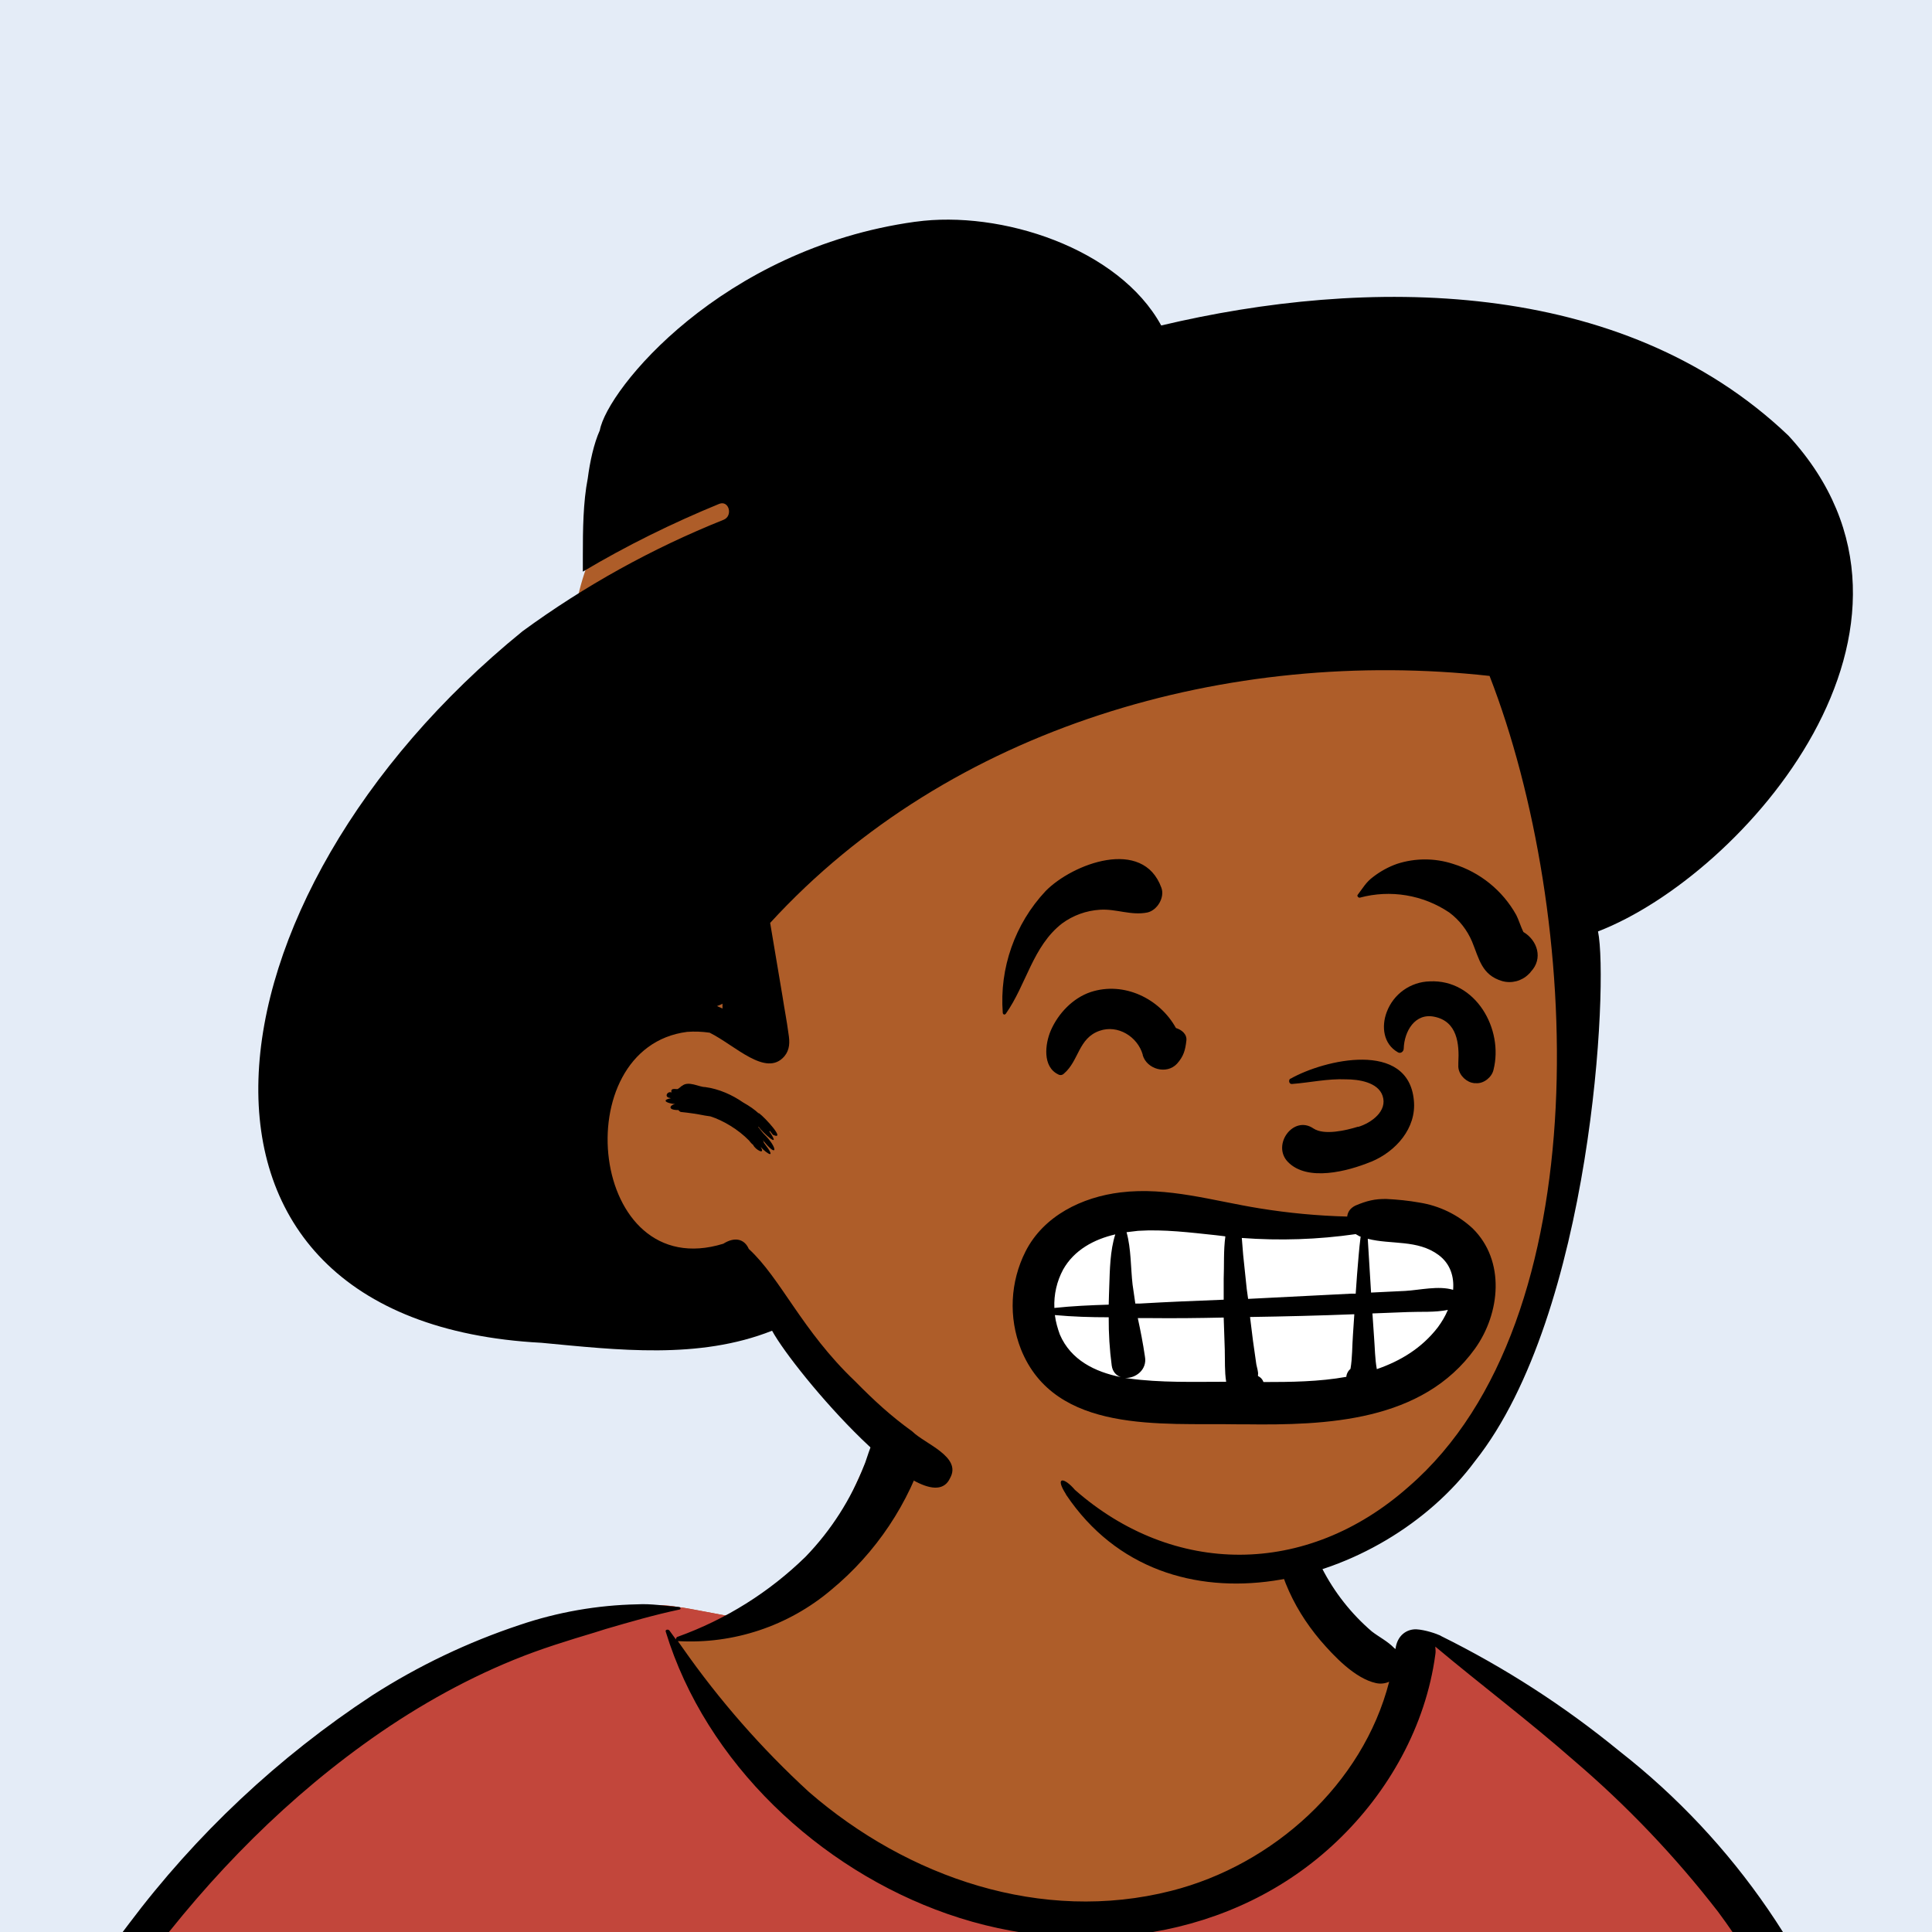
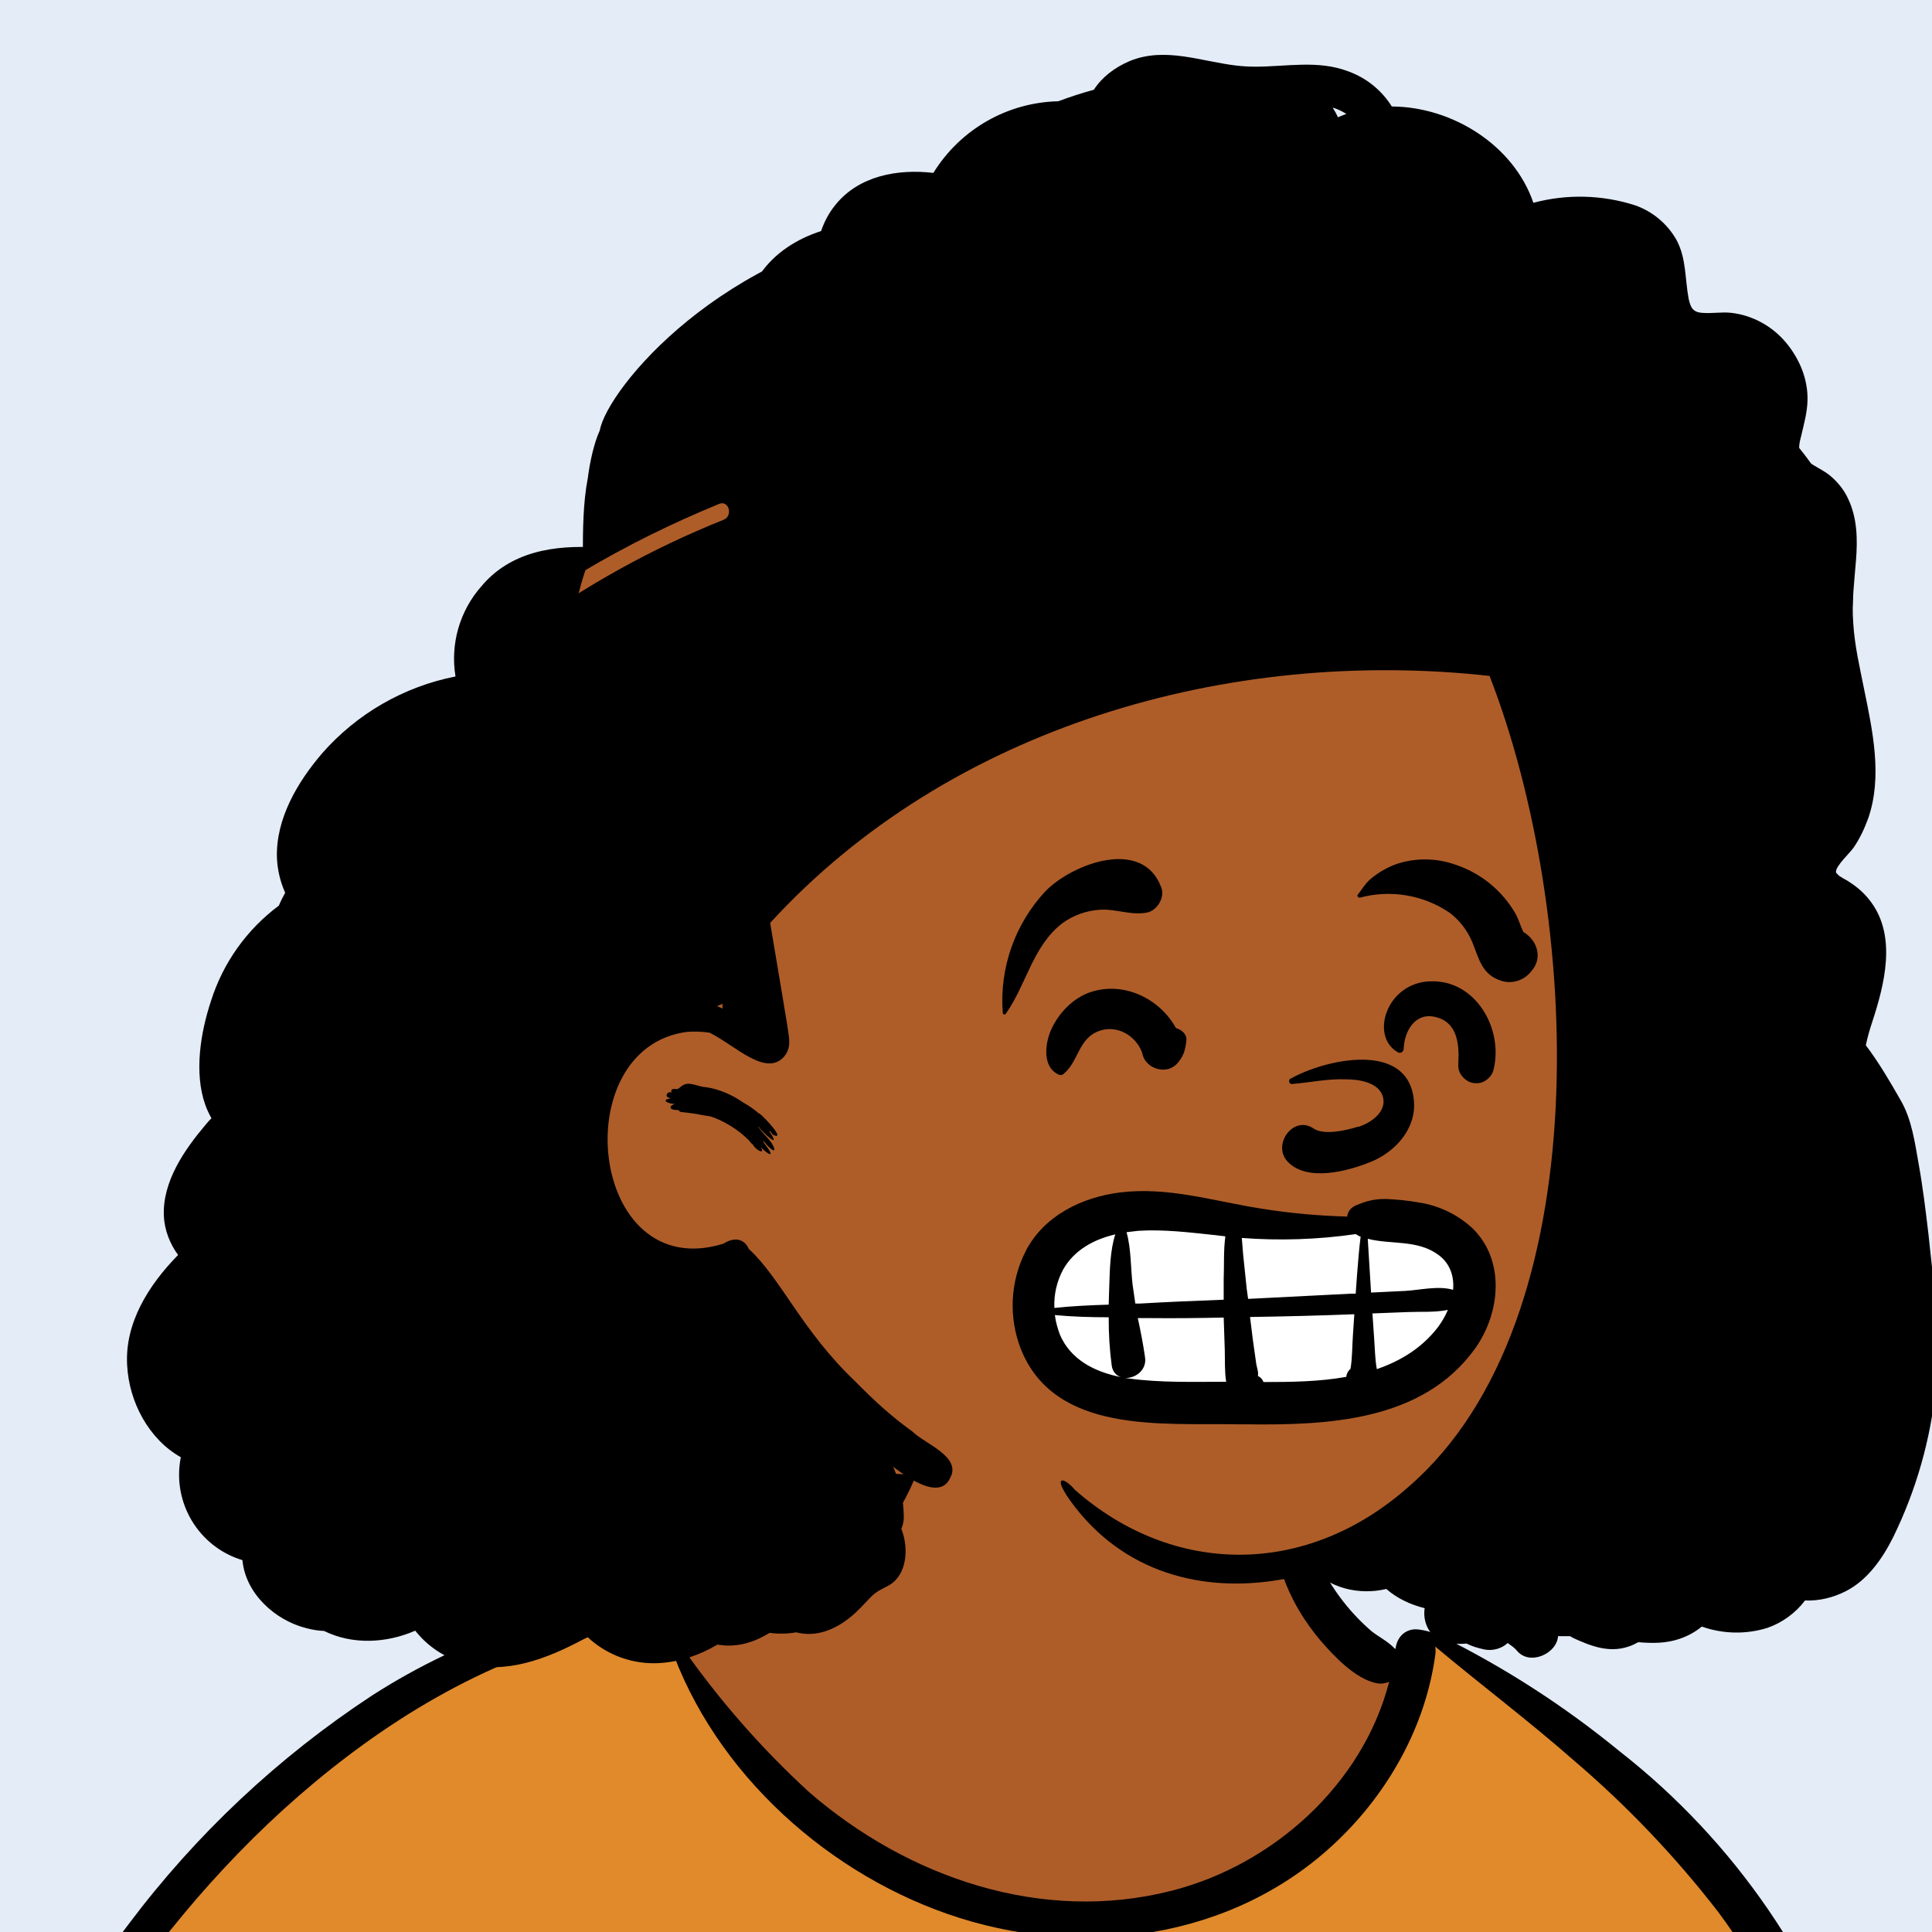
<svg xmlns="http://www.w3.org/2000/svg" viewBox="0 0 704 704" fill="none" shape-rendering="auto">
  <mask id="viewboxMask">
    <rect width="704" height="704" rx="0" ry="0" x="0" y="0" fill="#fff" />
  </mask>
  <g mask="url(#viewboxMask)">
    <rect fill="#e4ecf7" width="704" height="704" x="0" y="0" />
    <g fill-rule="evenodd" clip-rule="evenodd">
      <path d="M705.3 1074a2351.1 2351.1 0 0 1-15.6-101c-1-7.7-2.5-16.4 2.7-22 7.3-8 14-14.8 14.8-26.2.8-10.7-2.8-22.4-5-32.8a809.4 809.4 0 0 0-17.3-64.7c-6.6-21.7-13.9-43.2-21.3-64.6-6.9-20-13.5-40.3-22.5-59.5-17-36.5-46-63.5-81.6-81.6-9-4.5-27-20.5-36.3-24-8.5-3.4-8.5 6.3-16.9 2.6-6.7-2.9-13-6.7-16.7-13.2-4-7-14.3-16.9-15.9-25-3.3-17.4.3-32.2-12-45.3a90 90 0 0 0-41.1-23.8c-33.7-9.3-78.5-2.8-98.8 28.5-9.7 14.9-13 33-26.2 45.1-11.4 10.7-8.8 18-23.6 23.4-.9.3-23.6-4.5-24.4-4.2-16.2-3.5-31.7 6.2-46.5 11.8a325.4 325.4 0 0 0-63 32.3 399.2 399.2 0 0 0-102.3 98.5 482.5 482.5 0 0 0-76.4 161c-1.7 6.4-3.5 13-1.5 19.4 1.7 5.3 5.4 9.2 9.8 12.4 6 4.3 18 7 17.7 15.7-.1 6.6-2.4 13.5-3.5 20-1.3 7.7-2.3 15.5-3.4 23.2-4.8 35.4-8.6 71-10.3 106.6a920 920 0 0 0-.5 106c.1 2.3.8 4.5 2 6.2-1 .4-1.2 2.4.1 2.7l2.7.5a12 12 0 0 0 7 2.4l5.5.2c19.3 4 38.6 7.9 58.1 10.8 23.8 3.5 47.6 6.3 71.5 8.7 49.2 4.8 98 3.2 147.1.6a1877 1877 0 0 1 147.4-2c49.2 1.4 98.4 3.5 147.6 4.4 55 1 110-.5 164.8-5 7.5-.5 12.2-6.5 10.7-14-8.9-44.7-19-89.1-27-134Z" fill="#ae5d29" />
-       <path d="m201 597.5 1.2-.4c14.5-5.7 29.6-14.8 45.4-11.4.5-.2 10.8 1.9 17.9 3.2l-6.7 7L247 598c40.7 67.1 88.8 100.7 144.3 100.7 55.5 0 97.7-33.6 126.4-100.7l4-1c.4 0 1 .2 1.5.4 9.3 3.6 27.4 19.6 36.3 24.1 35.6 18 64.5 45 81.6 81.6 8.7 18.6 15.2 38 21.8 57.5l.7 2c7.4 21.4 14.7 43 21.3 64.6 6.3 20.4 12 41 16.6 61.8l.7 2.9c2.2 10.4 5.8 22 5 32.8a29 29 0 0 1-3 10.7l-80.4 29 38.4 261.3c-35.1 1.5-70.3 2-105.5 1.3-49.2-.9-98.4-3-147.6-4.3-47.7-1.2-95.3-.7-143 1.7l-12 .6a946.3 946.3 0 0 1-139.5-1l-3.1-.3v-38.3l16.3-212.9-83-15.6-81.3-39.5a21.7 21.7 0 0 1-5.6-8.8c-1.9-6-.5-12 1-18l.5-1.3a492.8 492.8 0 0 1 76.4-161A399.3 399.3 0 0 1 138 629.7c19.8-13 40.9-23.9 63-32.3Z" fill="#c2463b" />
+       <path d="m201 597.5 1.2-.4c14.5-5.7 29.6-14.8 45.4-11.4.5-.2 10.8 1.9 17.9 3.2l-6.7 7L247 598c40.7 67.1 88.8 100.7 144.3 100.7 55.5 0 97.7-33.6 126.4-100.7l4-1c.4 0 1 .2 1.5.4 9.3 3.6 27.4 19.6 36.3 24.1 35.6 18 64.5 45 81.6 81.6 8.7 18.6 15.2 38 21.8 57.5l.7 2c7.4 21.4 14.7 43 21.3 64.6 6.3 20.4 12 41 16.6 61.8l.7 2.9c2.2 10.4 5.8 22 5 32.8a29 29 0 0 1-3 10.7l-80.4 29 38.4 261.3c-35.1 1.5-70.3 2-105.5 1.3-49.2-.9-98.4-3-147.6-4.3-47.7-1.2-95.3-.7-143 1.7l-12 .6a946.3 946.3 0 0 1-139.5-1l-3.1-.3v-38.3l16.3-212.9-83-15.6-81.3-39.5a21.7 21.7 0 0 1-5.6-8.8c-1.9-6-.5-12 1-18l.5-1.3a492.8 492.8 0 0 1 76.4-161A399.3 399.3 0 0 1 138 629.7c19.8-13 40.9-23.9 63-32.3Z" fill="#e08a2c" />
      <path d="M232.2 584.6c5.1-.3 10.3.6 15.4 1 .4.1.6.8 0 .9-9 1.9-18 4.5-26.9 7.1l-3.8 1.2c-10 3-19.8 6-29.6 10-19.4 7.9-37.8 18.5-54.8 30.8C67.2 682.8 20 754.3-9.9 828.3a526 526 0 0 0-24.3 77c-.4 1.6-2 5.4-1 7 .7 1.3 3.6 2.1 5 2.9l4.5 2.3 25.2 12.9 2.3 1.1c38 18.6 78.4 34.4 121 35.5l.4-3.7a342 342 0 0 1 9.9-60c.3-1 1.6-.6 1.7.3 3 23.1 2 46.4 1 69.7-1.8 41-4.3 82.2-6.5 123.3-1.2 20.6-2.6 41-3.9 61.7-1.3 20.5-1.7 41.6-4.7 62-.6 4.6-6 7-10 6.6-4.4-.5-7.9-4.5-8-9 0-11.9 1.5-24 2.4-35.8l2.5-33.8c3.1-41.1 6.8-82.2 10.2-123.3a4771 4771 0 0 1 3.8-43.7C76.4 979.8 34.2 963-6.1 943.5c-.6 13.2-2 26.5-3.4 39.6-3.8 36.8-7.1 73.6-9.6 110.5a2254.2 2254.2 0 0 0-4.2 92.7l-.2 7c0 4.4-.5 8.5-4.3 11.7-3.7 3.3-8.9 3.5-12.6 0-5-4.6-4.2-10.9-4-17.1a1675.6 1675.6 0 0 1 1.8-47.2 1321 1321 0 0 1 10.5-109.5l2-14c3.5-26 7.5-52.7 15.5-77.9-3.1-1.5-6.2-3-9.3-4.7-5.5-2.7-11.2-5.4-16.6-8.4-4.2-2.5-7.9-5.8-9-10.8-1.4-5.5.6-11.5 2-16.9v-.4a502 502 0 0 1 26.6-80 523.2 523.2 0 0 1 67.8-117 353.8 353.8 0 0 1 88.7-83.3 239 239 0 0 1 53.8-25.7 142.6 142.6 0 0 1 42.8-7.5Zm90.1-66c6-6.5 18.1.2 15.2 8.8a108.2 108.2 0 0 1-34.7 52A79.4 79.4 0 0 1 247 598l1.7 2.4a321.1 321.1 0 0 0 46.1 52.6c36 31.2 84.8 48 132 36 37.1-9.4 69.8-38.8 79.4-76.2-1.3.6-3 .9-4.8.5-7.7-1.7-15.3-9.8-20.3-15.6-5.3-6.3-9.5-13-12.6-20.7-5.6-14-7.4-32.1.3-45.7 1-1.7 3-.7 3.3 1l.3 2.5c1.5 12.7 3.3 25 9.3 36.6a76 76 0 0 0 18.2 23.1c2.6 2 5.8 3.6 8.1 6l.5.4c.6-5 4.1-7.3 7.6-7.2 3.3.2 7.3 1.6 8.8 2.3l.1.1a341 341 0 0 1 65.1 42 259 259 0 0 1 88.4 129c7.5 25.3 11.8 51.4 16.3 77.4l2.8 16c4.2 23.9 8.9 48.4 18.4 70.7 2.5 5.7.6 11.1-5.5 13.4A1493 1493 0 0 1 688 953c3.7 16 6 32.5 8.7 48.5 6 34.1 13.2 68 19.4 102 3.2 17.5 6.1 35 9.3 52.3l4.7 25.2 2.4 13.6.1.7c.5 2.4 1 4.9.4 7.3-.8 2.7-2.9 4.6-4.8 6.6-1.6 1.6-3.8 1.6-5.7.7l-.7-.3c-3.4-1.6-6-3.2-7.3-7-.7-2.5-1-5.2-1.5-7.7a3535.6 3535.6 0 0 1-7.8-43.6l-1.6-9.1c-5.2-31.4-10.2-62.9-12.8-94.5-1-14-2.3-28.1-3.5-42.2l-.9-10.5c-1.1-13.3-2.5-27-2.7-40.5l-4.5 1.6L657 964c-5.5 2-12.5 6-18.4 5.2-2.9-.3-5-1.2-6.8-2.9 2 28.8 4.8 57.4 8.5 86a1965.7 1965.7 0 0 0 22 135c.6 3.2 1.4 6.4 1.9 9.6.5 3.7-.5 5.9-2.5 9-1.7 2.4-5 3.7-7.8 2-3.6-2.3-5.5-4.3-6.5-8.4-1-3.7-1.6-7.6-2.3-11.4a1654.2 1654.2 0 0 1-11.4-65.2c-7.8-52-12.7-104.4-15.2-156.8a1388 1388 0 0 1-1.4-77.8c0-13.3.5-26.6 1.4-39.9 1-13.4 3-26.5 4.8-39.8 0-.5.7-.5.7 0 .8 14.9 2.1 29.8 2.8 44.7.6 14.3.9 28.5 1.4 42.8.6 18.7 1.5 37.5 2.7 56.2a9.6 9.6 0 0 1 8.5-3.1c4.7-1 9.7-3.4 14.1-5l16.8-5.5 26.4-8.7a679 679 0 0 1-18-80.8l-2-12.3c-4-24.2-8.5-48.5-15.8-72a229.8 229.8 0 0 0-34.8-68.2 370.2 370.2 0 0 0-52.7-55.3C557 627 539.7 614 523 600c.1.9.2 2 0 3-3.5 25.9-17 50-35.8 67.9-37.7 36-93.6 43.4-142 26.5-46.7-16.3-88-55-102.6-102.8-.3-.8.8-1 1.3-.5l2.4 3.3c0-.4.2-.9.7-1a129 129 0 0 0 46.6-29.2 100.2 100.2 0 0 0 21.3-33.3l.4-1c1.7-5 3.2-10.2 7-14.2Z" fill="#000" />
+     </g>
+     <g transform="matrix(.99789 0 0 1 156 62)">
+       <g fill-rule="evenodd" clip-rule="evenodd">
+         <path d="M343.4 146.7C277.6 93.3 172.2 76 101.8 129.8c-54.7 50.6-77.3 194.5-67.6 266.7 2.7 46.4 38 99 90 84.3 8.9-.9 17.5-4.3 26.4-5 10.6-1.2 21.4-1.2 32 .3 23.2 3.3 43.7 15.6 66.2 21.3A156.8 156.8 0 0 0 373.1 477c118.7-78 65-254.6-29.7-330.2Z" fill="#ae5d29" />
+         <path d="m334.6 498.7 3.7-1.3c0 .3.2.5.4.8l.5 1.2c-1.5 0-3-.2-4.6-.7Zm-2.4-518c-.5-1.2-1.2-2.4-1.9-3.5 1.7.5 3.4 1.3 5 2.3l-3 1.2ZM72.4 138.8h-.2c1-2.4 2.5-4.6 4.2-6.2l1-.9a50.2 50.2 0 0 0-5 7.1Zm475.4 248.4c-1-8.4-2-16.7-3.5-25-1.4-7.8-2.5-16.3-6.6-23.3-4-7-8-13.8-12.7-20 .6-3 1.5-6 2.3-8.4 4.5-13.7 9-31.1-.4-43.8-2.2-3-4.8-5.3-7.9-7.3-1.2-.9-3.4-1.7-4.4-2.9-.7-.8-.4-.3-.5-.8-.1-2.2 5.2-7 6.4-8.8 2.3-3.3 4-7 5.4-10.8 5.2-15.1 1.6-31.7-1.5-46.8-1.6-8-3.5-16-4-24.3-.6-7.6.4-15.1 1-22.8.6-7.5.5-15.3-2.8-22.3-1.5-3.4-4-6.4-6.8-8.7-2.9-2.3-6.4-3.6-9.2-6-2.8-2.2-2-5.3-1.2-8.4 1-4.3 2.2-8.5 2.3-12.9.2-7.7-2.9-15.1-7.8-21-5-6-12.2-10-20-10.9-3.6-.4-7 .3-10.6 0-3.5-.2-4.3-2-5-5.1-1.4-7.4-.8-14.6-4.4-21.4a28 28 0 0 0-15.2-12.7 66 66 0 0 0-37.1-.9c-7.2-21-29.6-35-51.7-35.1A31.2 31.2 0 0 0 336-36c-11-4.2-22.6-1.7-34-1.7h-.1a61 61 0 0 1-6.7-.4c-13-1.5-26-6.9-38.9-1.7-5.7 2.4-10.3 6-13.2 10.5-4.4 1.2-8.7 2.6-13 4.2A55.1 55.1 0 0 0 184.5 1c-13-1.5-27.2 1-35.8 11.7-2.3 2.8-4 6-5.2 9.5-8.8 2.8-17 8-22.2 15.6-5 7-5.8 16-2.6 23.4a45.7 45.7 0 0 0-17 23.5c-1.7 5.8-2 11.9-.8 17.6-8 1.8-15.8 5.1-22.6 10-7.1 5.3-16 13.5-16.5 23v2.2C46 136.5 30 139 19.4 151.7a39.8 39.8 0 0 0-9.4 32.8 87.2 87.2 0 0 0-48.7 28c-9 10.5-17 23.9-16.5 38.2.2 4.3 1.2 8.6 3 12.6-.8 1.5-1.6 3-2.3 4.7a69.3 69.3 0 0 0-24.8 34.8c-3.8 11.4-6.2 26.1-2.1 37.7.6 1.7 1.4 3.4 2.3 5-.8.7-1.5 1.6-2.2 2.4C-89 357-97 368.5-96.5 381c.2 5 2.1 10.1 5.2 14.3-10.8 11-19.5 24.8-18.6 40.2.7 13.5 8 27 19.6 33.5a32.5 32.5 0 0 0 22.5 37.5c1.1 12.2 12 22 23.4 24.8 2.2.6 4.3.9 6.4 1 10.4 5.1 22.7 4.5 33.3-.1A34 34 0 0 0 13.2 544c14.9 4.4 30.2-1.6 43.2-8.5l1.9-.9a35.4 35.4 0 0 0 26.3 9.4c7.8-.5 14.7-3 21-6.7l2.9.3c6 .3 11.3-1.6 16.2-4.6 3.1.4 6.4.4 9.7-.2 7.3 1.9 14.3-1 20-5.7 2.6-2.1 4.7-4.5 7-6.9 2.3-2.4 4.1-3 7-4.6 6.5-3.8 7.2-13.5 4.4-20.5.5-1.2.9-2.6.9-4.1 0-13.3-6.2-25.5-13.7-36-3.3-4.8-7-9.4-11-13.6-3.2-3.4-7.7-8.9-12.4-10.2l-1-.7c1-3.2 1.5-6.5 1.3-9.8-.2-3.4-1.3-6.7-3.1-9.5 6-11.6 8.5-24.2 7.3-37.5a64.4 64.4 0 0 0 12.2-38.7c0-2.5-1-5.8-1-8.4.1.8 1.2-2.3 1.6-3 4.8-9 11-16 12-26.5.7-6.2-.8-13-4.5-18a44.9 44.9 0 0 0-4.9-35.3c.6-1.8 1.2-3.7 2-5.4l.8-2c2.7-2.4 5.2-5 7.3-7.6a34.2 34.2 0 0 0 8.8-19.6 31 31 0 0 0-1.8-11c-.5-1.5-.8-3.3-1.3-5-.4-.8-1.1-1.7-1.4-2.5l-.1-.4v-.9c0-3.6.5-7 .5-10.5a29 29 0 0 0 11.8 7.2c9 3 18.5 1.6 26.5-2.9 8.7 6 18.4 11.3 28.6 13.4 6 1.3 12 .8 18.1 1.6 6 .8 12 3.4 17.6 5.5 12.6 4.5 25.2 9.2 38 13.7a63 63 0 0 0 32 4.4 34.8 34.8 0 0 0 23.5 15.6c3.6.6 7.8.3 10.7 2.8 2.9 2.4 4.7 6 7.2 8.7a37.4 37.4 0 0 0 19.1 10.8l-.6 20.5c-.1 14.9 0 29.7-.3 44.6-.2 14.8-.6 29.6-1.4 44.4-.8 13.9-1.8 27.8-5.1 41.3-11 45-52.1 77.1-98.2 78.8-13.6.5-27.2-1.5-40.2-5.5-13.6-4.1-25.7-12.7-39.5-15.4-3.7-.6-7 3-5 6.5 3.6 6 8 9.7 13.9 13.4a139.2 139.2 0 0 0 59.3 17c10.2.4 20.4-.3 30.4-2.2.7 2.2 2 4.3 2.9 6.3.1.2.6 0 .5-.3l-.3-1.3c3.4 4.4 8.6 7.5 14 9a30.8 30.8 0 0 0 15.1.2c4 3.5 9 5.8 14 7-.8 5.2 1.8 11 7.9 12.5 2.5.6 5 .6 7.4.4 2 1 4 1.6 6.3 2.1 3 .7 6.5-.2 8.7-2.3 1.2.9 2.3 1.5 3.4 2.8 4.6 5.6 14.6 1.1 15-5.3h4.4l1 .6c6.5 3 13.2 5.6 20.3 3.2 1.3-.4 2.5-1 3.6-1.6 5 .4 10 .5 15-1.2 3-1 5.8-2.5 8.2-4.5a38 38 0 0 0 23.9.5 29.5 29.5 0 0 0 13.8-10c5.1.2 10.2-1 14.9-3.4 7.9-4 13.4-11.9 17.3-19.7a160.5 160.5 0 0 0 15.6-54.8c2-18.8-.9-37.5-2.8-56.2Z" fill="#000" />
+       </g>
    </g>
    <g transform="matrix(.99789 0 0 1 156 62)">
      <g fill-rule="evenodd" clip-rule="evenodd">
        <path d="M418.6 283.2c-.4-22.4-.9-45.3-4.2-67.4a101.6 101.6 0 0 0-27.6-57c-32.7-33.5-80-41.7-124.2-49.2l-75.4-12.8c-23-4-47.6-10.1-70.8-4.6a73.6 73.6 0 0 0-30 16.6c-8.7 7.2-17.9 15-23.7 24.7a91.8 91.8 0 0 0-9.7 32.1 469.6 469.6 0 0 0 .7 167.7l1 5.7a60 60 0 0 0-3.7 20.7c.3 20.6 17.7 33.5 35.2 40.5 10.1 4 20.7 6.7 30.7 11.2a69 69 0 0 1 24.8 21.2 241 241 0 0 0 46.7 44.2c37.3 26.6 84.6 39.1 129.9 29.6 10.9-2.3 21.8-5.9 31.6-11.2a70.7 70.7 0 0 0 24.6-23.5c12-18 20.7-38.2 27.3-58.8 6.7-21 11.5-42 14-63.9 2.6-21.8 3.2-43.9 2.8-65.8Z" fill="#ae5d29" />
        <path d="M178 18.8c31.1-4.3 74.2 9.6 89.7 37.8C342 39 435.5 38.5 496.7 96.7c63.8 69.1-16.3 160.2-69.5 180.7 3.9 18.8-2.2 139.3-44.9 193C348.5 516 269.6 537 233 482.7l-.2-.4c-4-6.3-.6-6.1 3.4-1.4 35.8 31.4 84.4 32 121.9-1.2 70.2-60.7 63-209.4 29.5-295.4-95.1-10.5-197 18.4-262.7 90l4.5 26.7c.7 4.6 1.6 9.1 2.2 13.7.5 3 .5 5.8-1.5 8.2-6.7 7.8-18-4-27.3-8.6-2.8-.4-5.5-.5-8.2-.3-44.7 5.7-35.9 92.3 13.2 77.2 4.1-2.6 7.7-1.8 9.3 1.9 11.7 10.7 19.4 29.8 38.8 48.2 6.9 7 13.1 12.7 20.9 18.3 4.5 4.5 18.2 9.2 13.8 17-8.2 17.9-56.5-38.2-65-53.7-26.8 10.6-56.5 7-84.2 4.4C-105 419.6-85.5 265.3 34.5 168a335.5 335.5 0 0 1 73.4-40.6c3.5-1.4 2-7.2-1.6-5.8-17.1 7-33.8 15.2-49.8 24.7v-5.7c0-9.6.1-19.6 1.8-28.3.8-6.1 2.2-12.6 4.4-17.5 2.7-14.9 44.4-66.2 115.2-76Zm-85.4 315c2.3-2.2 6.5.4 8.5.3 5.2.7 10 2.9 13.9 5.6 2.5 1.4 4.3 2.7 5.7 4v-.1l.2.1c2.1 1.5 10 10.1 5 7.8l-1.1-1.4-.2.2.3.4c4.2 6.4-3-.3-4.2-2.1h-.2l1.5 1.9.5.6.3.3c4.9 4.8 5 9.1-.6 2 .2.3.4.7.4 1l.3.4c4.5 5.8.9 3.7-1.3 1.3l-.2-.2c2 3.2-2 1-2.7-.7-.9-.7-1.3-1.4-1.5-1.6-3.9-4-9.4-7.3-14.1-8.8l-2-.3c-3-.6-5.8-1-8.7-1.3-.3 0-.7-.3-1-.7-4.3 0-3-1.9-1.2-2.2H90c-2.8-.3-4.7-1.3-1.9-2h.4l-.1-.2c-2.5-.3-.9-2.7.5-2-.6-2 2-1 2.3-1.3l.7-.5c.8-.6.4-.5.8-.6Zm15-30.1-.6.3-1.5.6 2 .9V303.7Z" fill="#000" />
      </g>
    </g>
    <g transform="translate(315 248)">
      <g fill-rule="evenodd" clip-rule="evenodd">
        <path d="M79.2 197.8c11-6.6 51.7-1.8 83.8 0 25.5 1.4 43.7-1.4 49.5 2.5 13.1 8.9 6.8 51.7-16 57.6-22.6 5.8-106.6 14-121 0-14.6-14-15.9-48.3 3.7-60.1Z" fill="#fff" />
        <path d="M93.3 186.5c17.2-2.1 33.8 3.1 50.6 5.8a236.6 236.6 0 0 0 32 3c.2-1.6 1-3 3-4 4-1.7 7.1-2.5 11.4-2.4 4 .2 8 .6 11.9 1.3a37 37 0 0 1 19.4 9.4c12 11.8 10.1 30.9.9 43.8-19.2 26.7-54.1 28-84 27.6h-2.8c-27.3-.5-66.3 3.6-78.7-27.4a43.6 43.6 0 0 1 1.7-35.6c6.6-13 20.6-19.8 34.6-21.5Zm85.2 44.4h-.2c-12.6.5-25.2.8-37.8 1a500.6 500.6 0 0 0 2.3 17.3c.2 1.1.8 2.8.6 3.8v.4a3.8 3.8 0 0 1 2 2.2c9.8 0 20.3-.1 30.2-1.9v-.2c.2-1.3.8-2.1 1.5-2.7.7-4 .6-8.4.9-12.4l.5-7.5Zm-47.6 1.2c-9 .2-18 .3-27.1.2h-4.2c1 4.6 1.9 9.2 2.6 14 .9 4.8-3.4 8-7.2 7.8l1.3.2c11.6 1.6 23.7 1.2 35.5 1.2-.6-3.7-.4-8-.5-11v-.5l-.4-11.9Zm-61.5-.8c.3 2.4 1 4.8 1.8 7 4 9.3 12.8 13.6 22.2 15.5-1.7-.6-3-2-3.3-4.2A128 128 0 0 1 89 232c-6.6 0-13.1-.2-19.6-.8Zm143.2-2c-4.7 1-10 .6-14.6.8l-12.9.5.6 8.8c.3 3.7.3 7.7 1 11.5 8.7-3 16.4-7.7 22.2-15.2 1.4-1.9 2.7-4 3.7-6.4ZM91.4 201.8c-7.8 1.8-15 5.7-19 12.8a27 27 0 0 0-3.2 14c6.5-.7 13.2-1 19.8-1.2l.1-3.6.1-3c.2-5.9.3-13.2 2.2-19Zm40 .7-3.3-.4c-9.5-1-19-2.2-28.4-1.6l-4.2.5c1.7 6 1.5 13.1 2.2 19.1l1 6.9h1.7c10.1-.6 20.3-1 30.5-1.4V218c.2-4.8-.1-10.3.6-15.4Zm47.6-.8a190.6 190.6 0 0 1-41.5 1.4l.5 6.2 1.3 12.4.5 3.6 37.5-1.9h1.7l.5-7c.4-4.6.7-9.2 1.3-13.8l-.4-.1-1.4-.8Zm4.4 1.7 1.2 19.6 8.2-.4 4.2-.2c5.3-.3 12.2-2 17.5-.4.4-4.8-1-9.5-5.3-12.7-7.7-5.7-17.3-3.7-25.8-5.9Zm-28.2-58.3c12.3-7 43-14.2 45 7.9 1 10.1-6.6 18.6-15.5 22.3l-.3.1c-8.3 3.4-23 7.3-30.1 0-6-6.2 2-17.2 9.3-12.2 3.9 2.6 11.9.7 16.1-.6h.3c4.6-1.4 10.7-5.7 8.8-11.3-1.7-5-8.8-6-13.3-6-6.7-.3-13.2 1.2-19.8 1.7-1 0-1.3-1.4-.5-2Zm50.8-35.5c16.7-.8 27 17.4 23.2 32.3-.6 2.6-3.5 5-6.3 4.8h-.7l-1-.2c-2.7-.8-5-3.5-4.8-6.4v-.8c.4-7-.4-15.1-8.7-16.8-7.1-1.5-11 5.3-11.2 11.6 0 1.1-1.2 2-2.2 1.3-5.2-3-6-9.3-4-14.6a17.2 17.2 0 0 1 15.7-11.2Zm-123.6 3.9c12.2-4 25.2 2.4 31.1 13.1 2 .6 4.1 2.2 3.8 4.6-.4 3.5-1 5.7-3.4 8.4-3.8 4.1-11 2-12.5-3.1v-.2c-1.9-6.6-9.1-11-15.7-8.7-7.8 2.7-7.5 10.9-13 15.6-.6.6-1.4.7-2.1.3-5.8-2.8-4.8-11.1-2.7-16 2.7-6.2 8-11.8 14.5-14ZM66 76.7c9.8-10 35.5-19.7 42.2-1.2 1.3 3.5-1.5 8.2-5.1 9-6 1.2-11.4-1.4-17.3-1a26 26 0 0 0-13.8 5c-10.7 8.3-13 22.3-20.5 32.9-.4.5-1 .3-1.1-.3a58.4 58.4 0 0 1 15.6-44.4ZM194 66.8a33 33 0 0 1 20.5 0 39.7 39.7 0 0 1 23 18.6c.8 1.5 1.7 4.4 2.6 6.2 5.1 3 7.3 9.7 2.7 14.5l-.2.3-.6.6a9.9 9.9 0 0 1-9.6 2.5c-7.5-2.2-8.4-8.1-11-14.4a25.8 25.8 0 0 0-8.3-10.6 39.8 39.8 0 0 0-32.6-5.4c-.5.1-1.1-.6-.8-1 2-2.6 3-4.6 5.7-6.6 2.6-2 5.5-3.6 8.6-4.7Z" fill="#000" />
      </g>
    </g>
    <g transform="translate(279 400)" />
    <g transform="translate(179 343)" />
    <g transform="translate(203 303)" />
  </g>
</svg>
